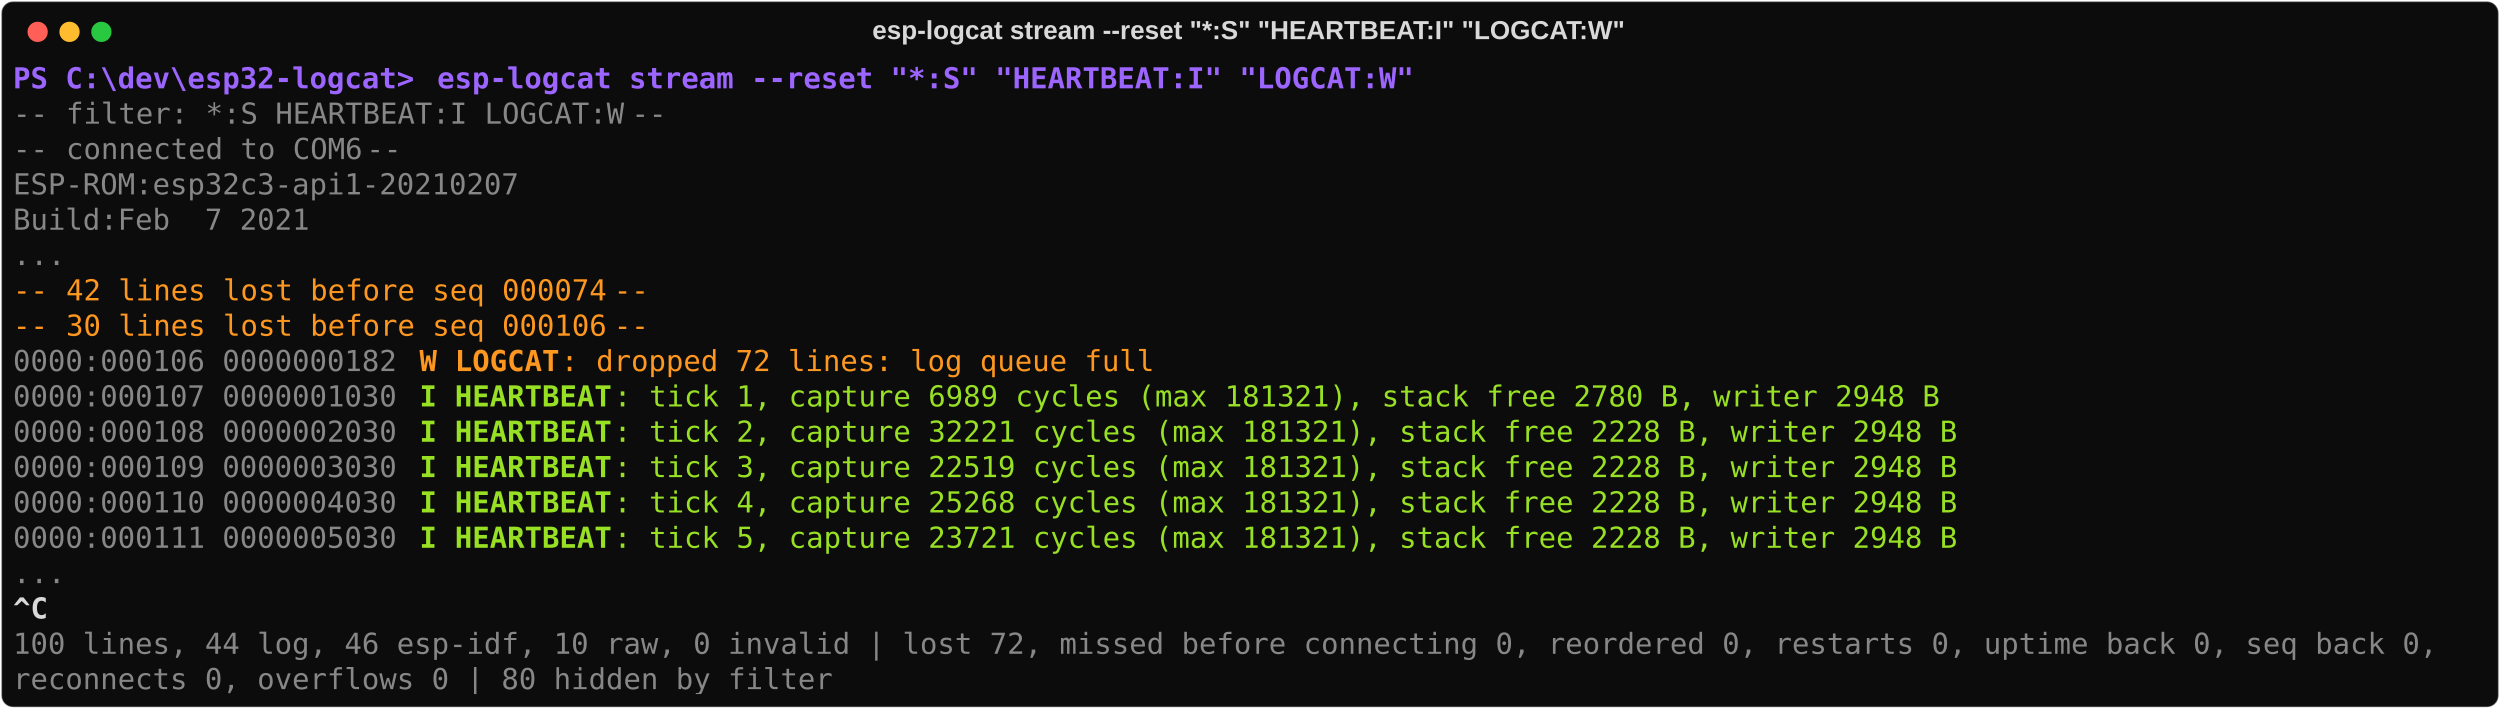
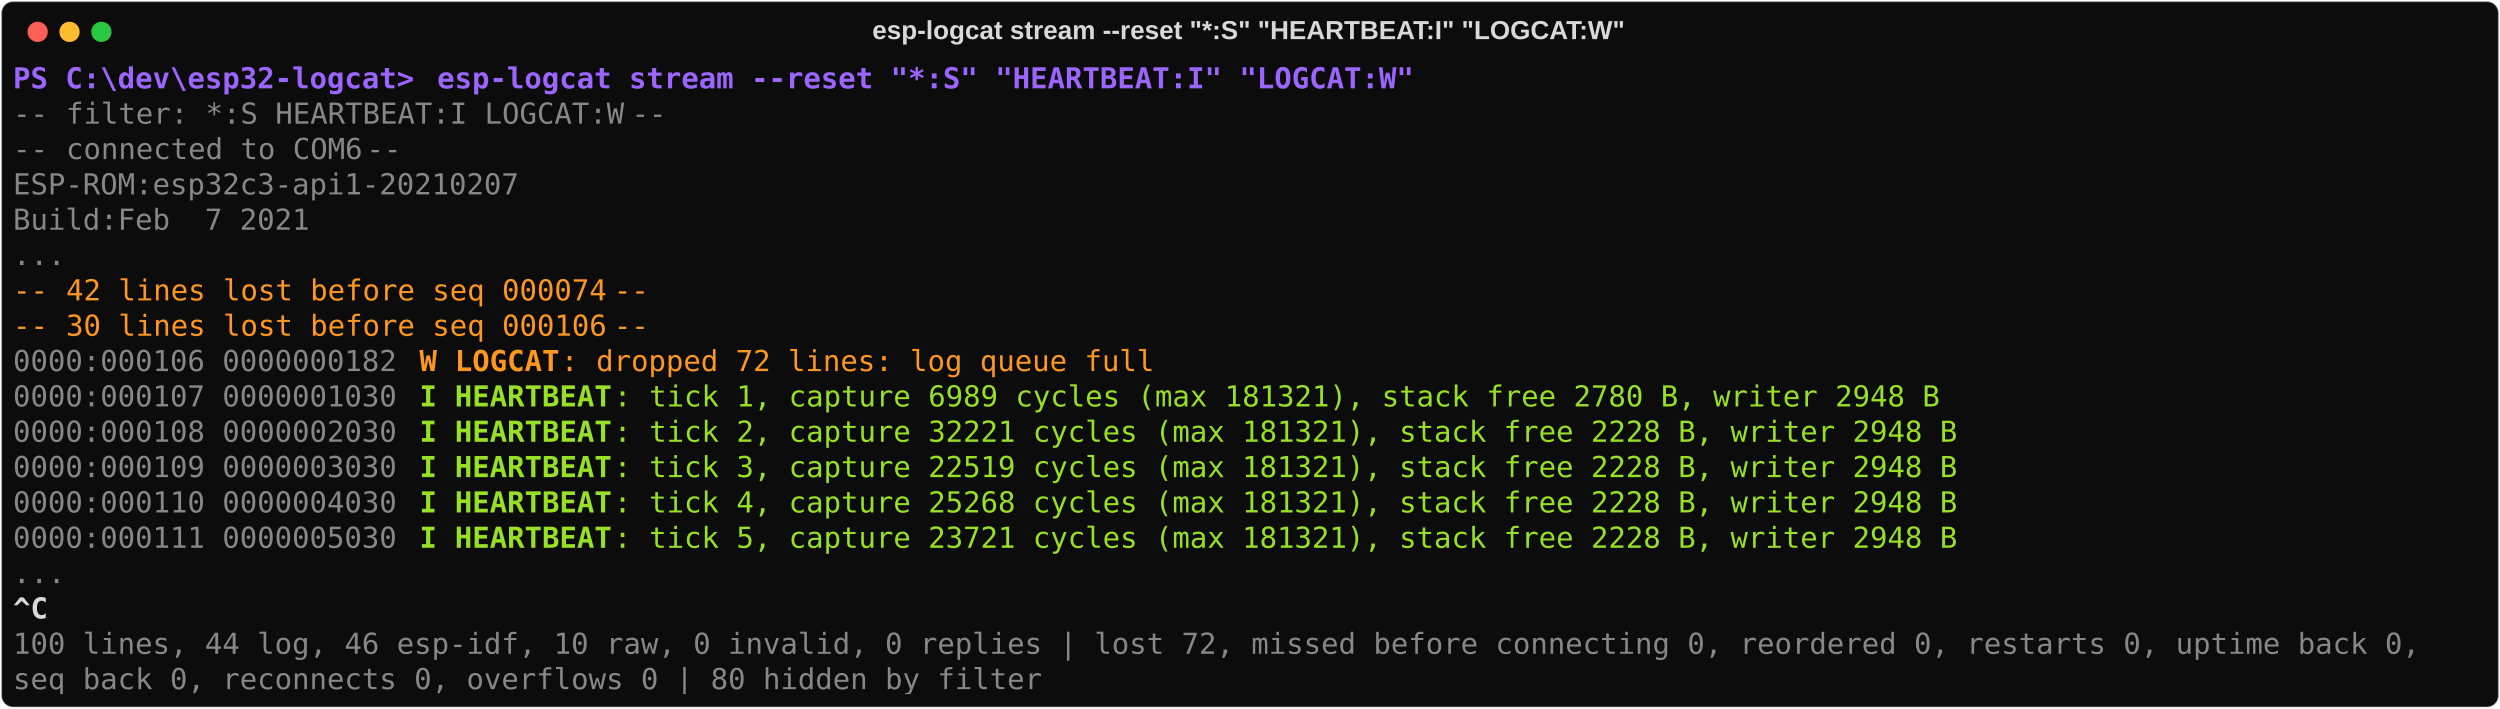
<svg xmlns="http://www.w3.org/2000/svg" class="rich-terminal" viewBox="0 0 1726 489.2">
  <style>

    @font-face {
        font-family: "Fira Code";
        src: local("FiraCode-Regular"),
                url("https://cdnjs.cloudflare.com/ajax/libs/firacode/6.2.0/woff2/FiraCode-Regular.woff2") format("woff2"),
                url("https://cdnjs.cloudflare.com/ajax/libs/firacode/6.2.0/woff/FiraCode-Regular.woff") format("woff");
        font-style: normal;
        font-weight: 400;
    }
    @font-face {
        font-family: "Fira Code";
        src: local("FiraCode-Bold"),
                url("https://cdnjs.cloudflare.com/ajax/libs/firacode/6.2.0/woff2/FiraCode-Bold.woff2") format("woff2"),
                url("https://cdnjs.cloudflare.com/ajax/libs/firacode/6.2.0/woff/FiraCode-Bold.woff") format("woff");
        font-style: bold;
        font-weight: 700;
    }

-     .terminal-2516612445-matrix {
+     .terminal-3246618861-matrix {
        font-family: Fira Code, monospace;
        font-size: 20px;
        line-height: 24.4px;
        font-variant-east-asian: full-width;
    }

-     .terminal-2516612445-title {
+     .terminal-3246618861-title {
        font-size: 18px;
        font-weight: bold;
        font-family: arial;
    }

-     .terminal-2516612445-r1 { fill: #9d65ff;font-weight: bold }
- .terminal-2516612445-r2 { fill: #d9d9d9 }
- .terminal-2516612445-r3 { fill: #878787 }
- .terminal-2516612445-r4 { fill: #fd971f }
- .terminal-2516612445-r5 { fill: #fd971f;font-weight: bold }
- .terminal-2516612445-r6 { fill: #98e024;font-weight: bold }
- .terminal-2516612445-r7 { fill: #98e024 }
- .terminal-2516612445-r8 { fill: #d9d9d9;font-weight: bold }
+     .terminal-3246618861-r1 { fill: #9d65ff;font-weight: bold }
+ .terminal-3246618861-r2 { fill: #d9d9d9 }
+ .terminal-3246618861-r3 { fill: #878787 }
+ .terminal-3246618861-r4 { fill: #fd971f }
+ .terminal-3246618861-r5 { fill: #fd971f;font-weight: bold }
+ .terminal-3246618861-r6 { fill: #98e024;font-weight: bold }
+ .terminal-3246618861-r7 { fill: #98e024 }
+ .terminal-3246618861-r8 { fill: #d9d9d9;font-weight: bold }
    </style>
  <defs>
-     <clipPath id="terminal-2516612445-clip-terminal">
+     <clipPath id="terminal-3246618861-clip-terminal">
      <rect x="0" y="0" width="1707.0" height="438.2" />
    </clipPath>
-     <clipPath id="terminal-2516612445-line-0">
+     <clipPath id="terminal-3246618861-line-0">
      <rect x="0" y="1.5" width="1708" height="24.65" />
    </clipPath>
-     <clipPath id="terminal-2516612445-line-1">
+     <clipPath id="terminal-3246618861-line-1">
      <rect x="0" y="25.9" width="1708" height="24.65" />
    </clipPath>
-     <clipPath id="terminal-2516612445-line-2">
+     <clipPath id="terminal-3246618861-line-2">
      <rect x="0" y="50.3" width="1708" height="24.65" />
    </clipPath>
-     <clipPath id="terminal-2516612445-line-3">
+     <clipPath id="terminal-3246618861-line-3">
      <rect x="0" y="74.7" width="1708" height="24.65" />
    </clipPath>
-     <clipPath id="terminal-2516612445-line-4">
+     <clipPath id="terminal-3246618861-line-4">
      <rect x="0" y="99.1" width="1708" height="24.65" />
    </clipPath>
-     <clipPath id="terminal-2516612445-line-5">
+     <clipPath id="terminal-3246618861-line-5">
      <rect x="0" y="123.5" width="1708" height="24.65" />
    </clipPath>
-     <clipPath id="terminal-2516612445-line-6">
+     <clipPath id="terminal-3246618861-line-6">
      <rect x="0" y="147.9" width="1708" height="24.65" />
    </clipPath>
-     <clipPath id="terminal-2516612445-line-7">
+     <clipPath id="terminal-3246618861-line-7">
      <rect x="0" y="172.3" width="1708" height="24.65" />
    </clipPath>
-     <clipPath id="terminal-2516612445-line-8">
+     <clipPath id="terminal-3246618861-line-8">
      <rect x="0" y="196.7" width="1708" height="24.65" />
    </clipPath>
-     <clipPath id="terminal-2516612445-line-9">
+     <clipPath id="terminal-3246618861-line-9">
      <rect x="0" y="221.1" width="1708" height="24.65" />
    </clipPath>
-     <clipPath id="terminal-2516612445-line-10">
+     <clipPath id="terminal-3246618861-line-10">
      <rect x="0" y="245.5" width="1708" height="24.65" />
    </clipPath>
-     <clipPath id="terminal-2516612445-line-11">
+     <clipPath id="terminal-3246618861-line-11">
      <rect x="0" y="269.9" width="1708" height="24.65" />
    </clipPath>
-     <clipPath id="terminal-2516612445-line-12">
+     <clipPath id="terminal-3246618861-line-12">
      <rect x="0" y="294.3" width="1708" height="24.65" />
    </clipPath>
-     <clipPath id="terminal-2516612445-line-13">
+     <clipPath id="terminal-3246618861-line-13">
      <rect x="0" y="318.7" width="1708" height="24.65" />
    </clipPath>
-     <clipPath id="terminal-2516612445-line-14">
+     <clipPath id="terminal-3246618861-line-14">
      <rect x="0" y="343.1" width="1708" height="24.65" />
    </clipPath>
-     <clipPath id="terminal-2516612445-line-15">
+     <clipPath id="terminal-3246618861-line-15">
      <rect x="0" y="367.5" width="1708" height="24.65" />
    </clipPath>
-     <clipPath id="terminal-2516612445-line-16">
+     <clipPath id="terminal-3246618861-line-16">
      <rect x="0" y="391.9" width="1708" height="24.65" />
    </clipPath>
  </defs>
  <rect fill="#0c0c0c" stroke="rgba(255,255,255,0.35)" stroke-width="1" x="1" y="1" width="1724" height="487.2" rx="8" />
-   <text class="terminal-2516612445-title" fill="#d9d9d9" text-anchor="middle" x="862" y="27">esp-logcat stream --reset "*:S" "HEARTBEAT:I" "LOGCAT:W"</text>
+   <text class="terminal-3246618861-title" fill="#d9d9d9" text-anchor="middle" x="862" y="27">esp-logcat stream --reset "*:S" "HEARTBEAT:I" "LOGCAT:W"</text>
  <g transform="translate(26,22)">
    <circle cx="0" cy="0" r="7" fill="#ff5f57" />
    <circle cx="22" cy="0" r="7" fill="#febc2e" />
    <circle cx="44" cy="0" r="7" fill="#28c840" />
  </g>
-   <g transform="translate(9, 41)" clip-path="url(#terminal-2516612445-clip-terminal)">
-     <g class="terminal-2516612445-matrix">
-       <text class="terminal-2516612445-r1" x="0" y="20" textLength="292.8" clip-path="url(#terminal-2516612445-line-0)">PS C:\dev\esp32-logcat&gt; </text>
-       <text class="terminal-2516612445-r1" x="292.8" y="20" textLength="683.2" clip-path="url(#terminal-2516612445-line-0)">esp-logcat stream --reset "*:S" "HEARTBEAT:I" "LOGCAT:W"</text>
-       <text class="terminal-2516612445-r2" x="1708" y="20" textLength="12.2" clip-path="url(#terminal-2516612445-line-0)">
+   <g transform="translate(9, 41)" clip-path="url(#terminal-3246618861-clip-terminal)">
+     <g class="terminal-3246618861-matrix">
+       <text class="terminal-3246618861-r1" x="0" y="20" textLength="292.8" clip-path="url(#terminal-3246618861-line-0)">PS C:\dev\esp32-logcat&gt; </text>
+       <text class="terminal-3246618861-r1" x="292.8" y="20" textLength="683.2" clip-path="url(#terminal-3246618861-line-0)">esp-logcat stream --reset "*:S" "HEARTBEAT:I" "LOGCAT:W"</text>
+       <text class="terminal-3246618861-r2" x="1708" y="20" textLength="12.2" clip-path="url(#terminal-3246618861-line-0)">
</text>
-       <text class="terminal-2516612445-r3" x="0" y="44.4" textLength="36.6" clip-path="url(#terminal-2516612445-line-1)">-- </text>
-       <text class="terminal-2516612445-r3" x="36.6" y="44.4" textLength="390.4" clip-path="url(#terminal-2516612445-line-1)">filter: *:S HEARTBEAT:I LOGCAT:W</text>
-       <text class="terminal-2516612445-r3" x="427" y="44.4" textLength="36.6" clip-path="url(#terminal-2516612445-line-1)"> --</text>
-       <text class="terminal-2516612445-r2" x="1708" y="44.4" textLength="12.2" clip-path="url(#terminal-2516612445-line-1)">
+       <text class="terminal-3246618861-r3" x="0" y="44.4" textLength="36.6" clip-path="url(#terminal-3246618861-line-1)">-- </text>
+       <text class="terminal-3246618861-r3" x="36.6" y="44.4" textLength="390.4" clip-path="url(#terminal-3246618861-line-1)">filter: *:S HEARTBEAT:I LOGCAT:W</text>
+       <text class="terminal-3246618861-r3" x="427" y="44.4" textLength="36.6" clip-path="url(#terminal-3246618861-line-1)"> --</text>
+       <text class="terminal-3246618861-r2" x="1708" y="44.4" textLength="12.2" clip-path="url(#terminal-3246618861-line-1)">
</text>
-       <text class="terminal-2516612445-r3" x="0" y="68.8" textLength="36.6" clip-path="url(#terminal-2516612445-line-2)">-- </text>
-       <text class="terminal-2516612445-r3" x="36.6" y="68.8" textLength="207.4" clip-path="url(#terminal-2516612445-line-2)">connected to COM6</text>
-       <text class="terminal-2516612445-r3" x="244" y="68.8" textLength="36.6" clip-path="url(#terminal-2516612445-line-2)"> --</text>
-       <text class="terminal-2516612445-r2" x="1708" y="68.8" textLength="12.2" clip-path="url(#terminal-2516612445-line-2)">
+       <text class="terminal-3246618861-r3" x="0" y="68.8" textLength="36.6" clip-path="url(#terminal-3246618861-line-2)">-- </text>
+       <text class="terminal-3246618861-r3" x="36.6" y="68.8" textLength="207.4" clip-path="url(#terminal-3246618861-line-2)">connected to COM6</text>
+       <text class="terminal-3246618861-r3" x="244" y="68.8" textLength="36.6" clip-path="url(#terminal-3246618861-line-2)"> --</text>
+       <text class="terminal-3246618861-r2" x="1708" y="68.8" textLength="12.2" clip-path="url(#terminal-3246618861-line-2)">
</text>
-       <text class="terminal-2516612445-r3" x="0" y="93.2" textLength="353.8" clip-path="url(#terminal-2516612445-line-3)">ESP-ROM:esp32c3-api1-20210207</text>
-       <text class="terminal-2516612445-r2" x="1708" y="93.2" textLength="12.2" clip-path="url(#terminal-2516612445-line-3)">
+       <text class="terminal-3246618861-r3" x="0" y="93.2" textLength="353.8" clip-path="url(#terminal-3246618861-line-3)">ESP-ROM:esp32c3-api1-20210207</text>
+       <text class="terminal-3246618861-r2" x="1708" y="93.2" textLength="12.2" clip-path="url(#terminal-3246618861-line-3)">
</text>
-       <text class="terminal-2516612445-r3" x="0" y="117.6" textLength="207.4" clip-path="url(#terminal-2516612445-line-4)">Build:Feb  7 2021</text>
-       <text class="terminal-2516612445-r2" x="1708" y="117.6" textLength="12.2" clip-path="url(#terminal-2516612445-line-4)">
+       <text class="terminal-3246618861-r3" x="0" y="117.6" textLength="207.4" clip-path="url(#terminal-3246618861-line-4)">Build:Feb  7 2021</text>
+       <text class="terminal-3246618861-r2" x="1708" y="117.6" textLength="12.2" clip-path="url(#terminal-3246618861-line-4)">
</text>
-       <text class="terminal-2516612445-r3" x="0" y="142" textLength="36.6" clip-path="url(#terminal-2516612445-line-5)">...</text>
-       <text class="terminal-2516612445-r2" x="1708" y="142" textLength="12.2" clip-path="url(#terminal-2516612445-line-5)">
+       <text class="terminal-3246618861-r3" x="0" y="142" textLength="36.6" clip-path="url(#terminal-3246618861-line-5)">...</text>
+       <text class="terminal-3246618861-r2" x="1708" y="142" textLength="12.2" clip-path="url(#terminal-3246618861-line-5)">
</text>
-       <text class="terminal-2516612445-r4" x="0" y="166.4" textLength="36.6" clip-path="url(#terminal-2516612445-line-6)">-- </text>
-       <text class="terminal-2516612445-r4" x="36.6" y="166.4" textLength="378.2" clip-path="url(#terminal-2516612445-line-6)">42 lines lost before seq 000074</text>
-       <text class="terminal-2516612445-r4" x="414.8" y="166.4" textLength="36.6" clip-path="url(#terminal-2516612445-line-6)"> --</text>
-       <text class="terminal-2516612445-r2" x="1708" y="166.4" textLength="12.2" clip-path="url(#terminal-2516612445-line-6)">
+       <text class="terminal-3246618861-r4" x="0" y="166.4" textLength="36.6" clip-path="url(#terminal-3246618861-line-6)">-- </text>
+       <text class="terminal-3246618861-r4" x="36.6" y="166.4" textLength="378.2" clip-path="url(#terminal-3246618861-line-6)">42 lines lost before seq 000074</text>
+       <text class="terminal-3246618861-r4" x="414.8" y="166.4" textLength="36.6" clip-path="url(#terminal-3246618861-line-6)"> --</text>
+       <text class="terminal-3246618861-r2" x="1708" y="166.4" textLength="12.2" clip-path="url(#terminal-3246618861-line-6)">
</text>
-       <text class="terminal-2516612445-r4" x="0" y="190.8" textLength="36.6" clip-path="url(#terminal-2516612445-line-7)">-- </text>
-       <text class="terminal-2516612445-r4" x="36.6" y="190.8" textLength="378.2" clip-path="url(#terminal-2516612445-line-7)">30 lines lost before seq 000106</text>
-       <text class="terminal-2516612445-r4" x="414.8" y="190.8" textLength="36.6" clip-path="url(#terminal-2516612445-line-7)"> --</text>
-       <text class="terminal-2516612445-r2" x="1708" y="190.8" textLength="12.2" clip-path="url(#terminal-2516612445-line-7)">
+       <text class="terminal-3246618861-r4" x="0" y="190.8" textLength="36.6" clip-path="url(#terminal-3246618861-line-7)">-- </text>
+       <text class="terminal-3246618861-r4" x="36.6" y="190.8" textLength="378.2" clip-path="url(#terminal-3246618861-line-7)">30 lines lost before seq 000106</text>
+       <text class="terminal-3246618861-r4" x="414.8" y="190.8" textLength="36.6" clip-path="url(#terminal-3246618861-line-7)"> --</text>
+       <text class="terminal-3246618861-r2" x="1708" y="190.8" textLength="12.2" clip-path="url(#terminal-3246618861-line-7)">
</text>
-       <text class="terminal-2516612445-r3" x="0" y="215.2" textLength="280.6" clip-path="url(#terminal-2516612445-line-8)">0000:000106 0000000182 </text>
-       <text class="terminal-2516612445-r5" x="280.6" y="215.2" textLength="12.2" clip-path="url(#terminal-2516612445-line-8)">W</text>
-       <text class="terminal-2516612445-r5" x="305" y="215.2" textLength="73.2" clip-path="url(#terminal-2516612445-line-8)">LOGCAT</text>
-       <text class="terminal-2516612445-r4" x="378.2" y="215.2" textLength="24.4" clip-path="url(#terminal-2516612445-line-8)">: </text>
-       <text class="terminal-2516612445-r4" x="402.6" y="215.2" textLength="390.4" clip-path="url(#terminal-2516612445-line-8)">dropped 72 lines: log queue full</text>
-       <text class="terminal-2516612445-r2" x="1708" y="215.2" textLength="12.2" clip-path="url(#terminal-2516612445-line-8)">
+       <text class="terminal-3246618861-r3" x="0" y="215.2" textLength="280.6" clip-path="url(#terminal-3246618861-line-8)">0000:000106 0000000182 </text>
+       <text class="terminal-3246618861-r5" x="280.6" y="215.2" textLength="12.2" clip-path="url(#terminal-3246618861-line-8)">W</text>
+       <text class="terminal-3246618861-r5" x="305" y="215.2" textLength="73.2" clip-path="url(#terminal-3246618861-line-8)">LOGCAT</text>
+       <text class="terminal-3246618861-r4" x="378.2" y="215.2" textLength="24.4" clip-path="url(#terminal-3246618861-line-8)">: </text>
+       <text class="terminal-3246618861-r4" x="402.6" y="215.2" textLength="390.4" clip-path="url(#terminal-3246618861-line-8)">dropped 72 lines: log queue full</text>
+       <text class="terminal-3246618861-r2" x="1708" y="215.2" textLength="12.2" clip-path="url(#terminal-3246618861-line-8)">
</text>
-       <text class="terminal-2516612445-r3" x="0" y="239.6" textLength="280.6" clip-path="url(#terminal-2516612445-line-9)">0000:000107 0000001030 </text>
-       <text class="terminal-2516612445-r6" x="280.6" y="239.6" textLength="12.2" clip-path="url(#terminal-2516612445-line-9)">I</text>
-       <text class="terminal-2516612445-r6" x="305" y="239.6" textLength="109.8" clip-path="url(#terminal-2516612445-line-9)">HEARTBEAT</text>
-       <text class="terminal-2516612445-r7" x="414.8" y="239.6" textLength="24.4" clip-path="url(#terminal-2516612445-line-9)">: </text>
-       <text class="terminal-2516612445-r7" x="439.2" y="239.6" textLength="902.8" clip-path="url(#terminal-2516612445-line-9)">tick 1, capture 6989 cycles (max 181321), stack free 2780 B, writer 2948 B</text>
-       <text class="terminal-2516612445-r2" x="1708" y="239.6" textLength="12.2" clip-path="url(#terminal-2516612445-line-9)">
+       <text class="terminal-3246618861-r3" x="0" y="239.6" textLength="280.6" clip-path="url(#terminal-3246618861-line-9)">0000:000107 0000001030 </text>
+       <text class="terminal-3246618861-r6" x="280.6" y="239.6" textLength="12.2" clip-path="url(#terminal-3246618861-line-9)">I</text>
+       <text class="terminal-3246618861-r6" x="305" y="239.6" textLength="109.8" clip-path="url(#terminal-3246618861-line-9)">HEARTBEAT</text>
+       <text class="terminal-3246618861-r7" x="414.8" y="239.6" textLength="24.4" clip-path="url(#terminal-3246618861-line-9)">: </text>
+       <text class="terminal-3246618861-r7" x="439.2" y="239.6" textLength="902.8" clip-path="url(#terminal-3246618861-line-9)">tick 1, capture 6989 cycles (max 181321), stack free 2780 B, writer 2948 B</text>
+       <text class="terminal-3246618861-r2" x="1708" y="239.6" textLength="12.2" clip-path="url(#terminal-3246618861-line-9)">
</text>
-       <text class="terminal-2516612445-r3" x="0" y="264" textLength="280.6" clip-path="url(#terminal-2516612445-line-10)">0000:000108 0000002030 </text>
-       <text class="terminal-2516612445-r6" x="280.6" y="264" textLength="12.2" clip-path="url(#terminal-2516612445-line-10)">I</text>
-       <text class="terminal-2516612445-r6" x="305" y="264" textLength="109.8" clip-path="url(#terminal-2516612445-line-10)">HEARTBEAT</text>
-       <text class="terminal-2516612445-r7" x="414.8" y="264" textLength="24.4" clip-path="url(#terminal-2516612445-line-10)">: </text>
-       <text class="terminal-2516612445-r7" x="439.2" y="264" textLength="915" clip-path="url(#terminal-2516612445-line-10)">tick 2, capture 32221 cycles (max 181321), stack free 2228 B, writer 2948 B</text>
-       <text class="terminal-2516612445-r2" x="1708" y="264" textLength="12.2" clip-path="url(#terminal-2516612445-line-10)">
+       <text class="terminal-3246618861-r3" x="0" y="264" textLength="280.6" clip-path="url(#terminal-3246618861-line-10)">0000:000108 0000002030 </text>
+       <text class="terminal-3246618861-r6" x="280.6" y="264" textLength="12.2" clip-path="url(#terminal-3246618861-line-10)">I</text>
+       <text class="terminal-3246618861-r6" x="305" y="264" textLength="109.8" clip-path="url(#terminal-3246618861-line-10)">HEARTBEAT</text>
+       <text class="terminal-3246618861-r7" x="414.8" y="264" textLength="24.4" clip-path="url(#terminal-3246618861-line-10)">: </text>
+       <text class="terminal-3246618861-r7" x="439.2" y="264" textLength="915" clip-path="url(#terminal-3246618861-line-10)">tick 2, capture 32221 cycles (max 181321), stack free 2228 B, writer 2948 B</text>
+       <text class="terminal-3246618861-r2" x="1708" y="264" textLength="12.2" clip-path="url(#terminal-3246618861-line-10)">
</text>
-       <text class="terminal-2516612445-r3" x="0" y="288.4" textLength="280.6" clip-path="url(#terminal-2516612445-line-11)">0000:000109 0000003030 </text>
-       <text class="terminal-2516612445-r6" x="280.6" y="288.4" textLength="12.2" clip-path="url(#terminal-2516612445-line-11)">I</text>
-       <text class="terminal-2516612445-r6" x="305" y="288.4" textLength="109.8" clip-path="url(#terminal-2516612445-line-11)">HEARTBEAT</text>
-       <text class="terminal-2516612445-r7" x="414.8" y="288.4" textLength="24.4" clip-path="url(#terminal-2516612445-line-11)">: </text>
-       <text class="terminal-2516612445-r7" x="439.2" y="288.4" textLength="915" clip-path="url(#terminal-2516612445-line-11)">tick 3, capture 22519 cycles (max 181321), stack free 2228 B, writer 2948 B</text>
-       <text class="terminal-2516612445-r2" x="1708" y="288.4" textLength="12.2" clip-path="url(#terminal-2516612445-line-11)">
+       <text class="terminal-3246618861-r3" x="0" y="288.4" textLength="280.6" clip-path="url(#terminal-3246618861-line-11)">0000:000109 0000003030 </text>
+       <text class="terminal-3246618861-r6" x="280.6" y="288.4" textLength="12.2" clip-path="url(#terminal-3246618861-line-11)">I</text>
+       <text class="terminal-3246618861-r6" x="305" y="288.4" textLength="109.8" clip-path="url(#terminal-3246618861-line-11)">HEARTBEAT</text>
+       <text class="terminal-3246618861-r7" x="414.8" y="288.4" textLength="24.4" clip-path="url(#terminal-3246618861-line-11)">: </text>
+       <text class="terminal-3246618861-r7" x="439.2" y="288.4" textLength="915" clip-path="url(#terminal-3246618861-line-11)">tick 3, capture 22519 cycles (max 181321), stack free 2228 B, writer 2948 B</text>
+       <text class="terminal-3246618861-r2" x="1708" y="288.4" textLength="12.2" clip-path="url(#terminal-3246618861-line-11)">
</text>
-       <text class="terminal-2516612445-r3" x="0" y="312.8" textLength="280.6" clip-path="url(#terminal-2516612445-line-12)">0000:000110 0000004030 </text>
-       <text class="terminal-2516612445-r6" x="280.6" y="312.8" textLength="12.2" clip-path="url(#terminal-2516612445-line-12)">I</text>
-       <text class="terminal-2516612445-r6" x="305" y="312.8" textLength="109.8" clip-path="url(#terminal-2516612445-line-12)">HEARTBEAT</text>
-       <text class="terminal-2516612445-r7" x="414.8" y="312.8" textLength="24.4" clip-path="url(#terminal-2516612445-line-12)">: </text>
-       <text class="terminal-2516612445-r7" x="439.2" y="312.8" textLength="915" clip-path="url(#terminal-2516612445-line-12)">tick 4, capture 25268 cycles (max 181321), stack free 2228 B, writer 2948 B</text>
-       <text class="terminal-2516612445-r2" x="1708" y="312.8" textLength="12.2" clip-path="url(#terminal-2516612445-line-12)">
+       <text class="terminal-3246618861-r3" x="0" y="312.8" textLength="280.6" clip-path="url(#terminal-3246618861-line-12)">0000:000110 0000004030 </text>
+       <text class="terminal-3246618861-r6" x="280.6" y="312.8" textLength="12.2" clip-path="url(#terminal-3246618861-line-12)">I</text>
+       <text class="terminal-3246618861-r6" x="305" y="312.8" textLength="109.8" clip-path="url(#terminal-3246618861-line-12)">HEARTBEAT</text>
+       <text class="terminal-3246618861-r7" x="414.8" y="312.8" textLength="24.4" clip-path="url(#terminal-3246618861-line-12)">: </text>
+       <text class="terminal-3246618861-r7" x="439.2" y="312.8" textLength="915" clip-path="url(#terminal-3246618861-line-12)">tick 4, capture 25268 cycles (max 181321), stack free 2228 B, writer 2948 B</text>
+       <text class="terminal-3246618861-r2" x="1708" y="312.8" textLength="12.2" clip-path="url(#terminal-3246618861-line-12)">
</text>
-       <text class="terminal-2516612445-r3" x="0" y="337.2" textLength="280.6" clip-path="url(#terminal-2516612445-line-13)">0000:000111 0000005030 </text>
-       <text class="terminal-2516612445-r6" x="280.6" y="337.2" textLength="12.2" clip-path="url(#terminal-2516612445-line-13)">I</text>
-       <text class="terminal-2516612445-r6" x="305" y="337.2" textLength="109.8" clip-path="url(#terminal-2516612445-line-13)">HEARTBEAT</text>
-       <text class="terminal-2516612445-r7" x="414.8" y="337.2" textLength="24.4" clip-path="url(#terminal-2516612445-line-13)">: </text>
-       <text class="terminal-2516612445-r7" x="439.2" y="337.2" textLength="915" clip-path="url(#terminal-2516612445-line-13)">tick 5, capture 23721 cycles (max 181321), stack free 2228 B, writer 2948 B</text>
-       <text class="terminal-2516612445-r2" x="1708" y="337.2" textLength="12.2" clip-path="url(#terminal-2516612445-line-13)">
+       <text class="terminal-3246618861-r3" x="0" y="337.2" textLength="280.6" clip-path="url(#terminal-3246618861-line-13)">0000:000111 0000005030 </text>
+       <text class="terminal-3246618861-r6" x="280.6" y="337.2" textLength="12.2" clip-path="url(#terminal-3246618861-line-13)">I</text>
+       <text class="terminal-3246618861-r6" x="305" y="337.2" textLength="109.8" clip-path="url(#terminal-3246618861-line-13)">HEARTBEAT</text>
+       <text class="terminal-3246618861-r7" x="414.8" y="337.2" textLength="24.4" clip-path="url(#terminal-3246618861-line-13)">: </text>
+       <text class="terminal-3246618861-r7" x="439.2" y="337.2" textLength="915" clip-path="url(#terminal-3246618861-line-13)">tick 5, capture 23721 cycles (max 181321), stack free 2228 B, writer 2948 B</text>
+       <text class="terminal-3246618861-r2" x="1708" y="337.2" textLength="12.2" clip-path="url(#terminal-3246618861-line-13)">
</text>
-       <text class="terminal-2516612445-r3" x="0" y="361.6" textLength="36.6" clip-path="url(#terminal-2516612445-line-14)">...</text>
-       <text class="terminal-2516612445-r2" x="1708" y="361.6" textLength="12.2" clip-path="url(#terminal-2516612445-line-14)">
+       <text class="terminal-3246618861-r3" x="0" y="361.6" textLength="36.6" clip-path="url(#terminal-3246618861-line-14)">...</text>
+       <text class="terminal-3246618861-r2" x="1708" y="361.6" textLength="12.2" clip-path="url(#terminal-3246618861-line-14)">
</text>
-       <text class="terminal-2516612445-r8" x="0" y="386" textLength="24.4" clip-path="url(#terminal-2516612445-line-15)">^C</text>
-       <text class="terminal-2516612445-r2" x="1708" y="386" textLength="12.2" clip-path="url(#terminal-2516612445-line-15)">
+       <text class="terminal-3246618861-r8" x="0" y="386" textLength="24.4" clip-path="url(#terminal-3246618861-line-15)">^C</text>
+       <text class="terminal-3246618861-r2" x="1708" y="386" textLength="12.2" clip-path="url(#terminal-3246618861-line-15)">
</text>
-       <text class="terminal-2516612445-r3" x="0" y="410.4" textLength="1708" clip-path="url(#terminal-2516612445-line-16)">100 lines, 44 log, 46 esp-idf, 10 raw, 0 invalid | lost 72, missed before connecting 0, reordered 0, restarts 0, uptime back 0, seq back 0, </text>
-       <text class="terminal-2516612445-r2" x="1708" y="410.4" textLength="12.2" clip-path="url(#terminal-2516612445-line-16)">
+       <text class="terminal-3246618861-r3" x="0" y="410.4" textLength="1695.8" clip-path="url(#terminal-3246618861-line-16)">100 lines, 44 log, 46 esp-idf, 10 raw, 0 invalid, 0 replies | lost 72, missed before connecting 0, reordered 0, restarts 0, uptime back 0, </text>
+       <text class="terminal-3246618861-r2" x="1708" y="410.4" textLength="12.2" clip-path="url(#terminal-3246618861-line-16)">
</text>
-       <text class="terminal-2516612445-r3" x="0" y="434.8" textLength="573.4" clip-path="url(#terminal-2516612445-line-17)">reconnects 0, overflows 0 | 80 hidden by filter</text>
-       <text class="terminal-2516612445-r2" x="1708" y="434.8" textLength="12.2" clip-path="url(#terminal-2516612445-line-17)">
+       <text class="terminal-3246618861-r3" x="0" y="434.8" textLength="719.8" clip-path="url(#terminal-3246618861-line-17)">seq back 0, reconnects 0, overflows 0 | 80 hidden by filter</text>
+       <text class="terminal-3246618861-r2" x="1708" y="434.8" textLength="12.2" clip-path="url(#terminal-3246618861-line-17)">
</text>
    </g>
  </g>
</svg>
